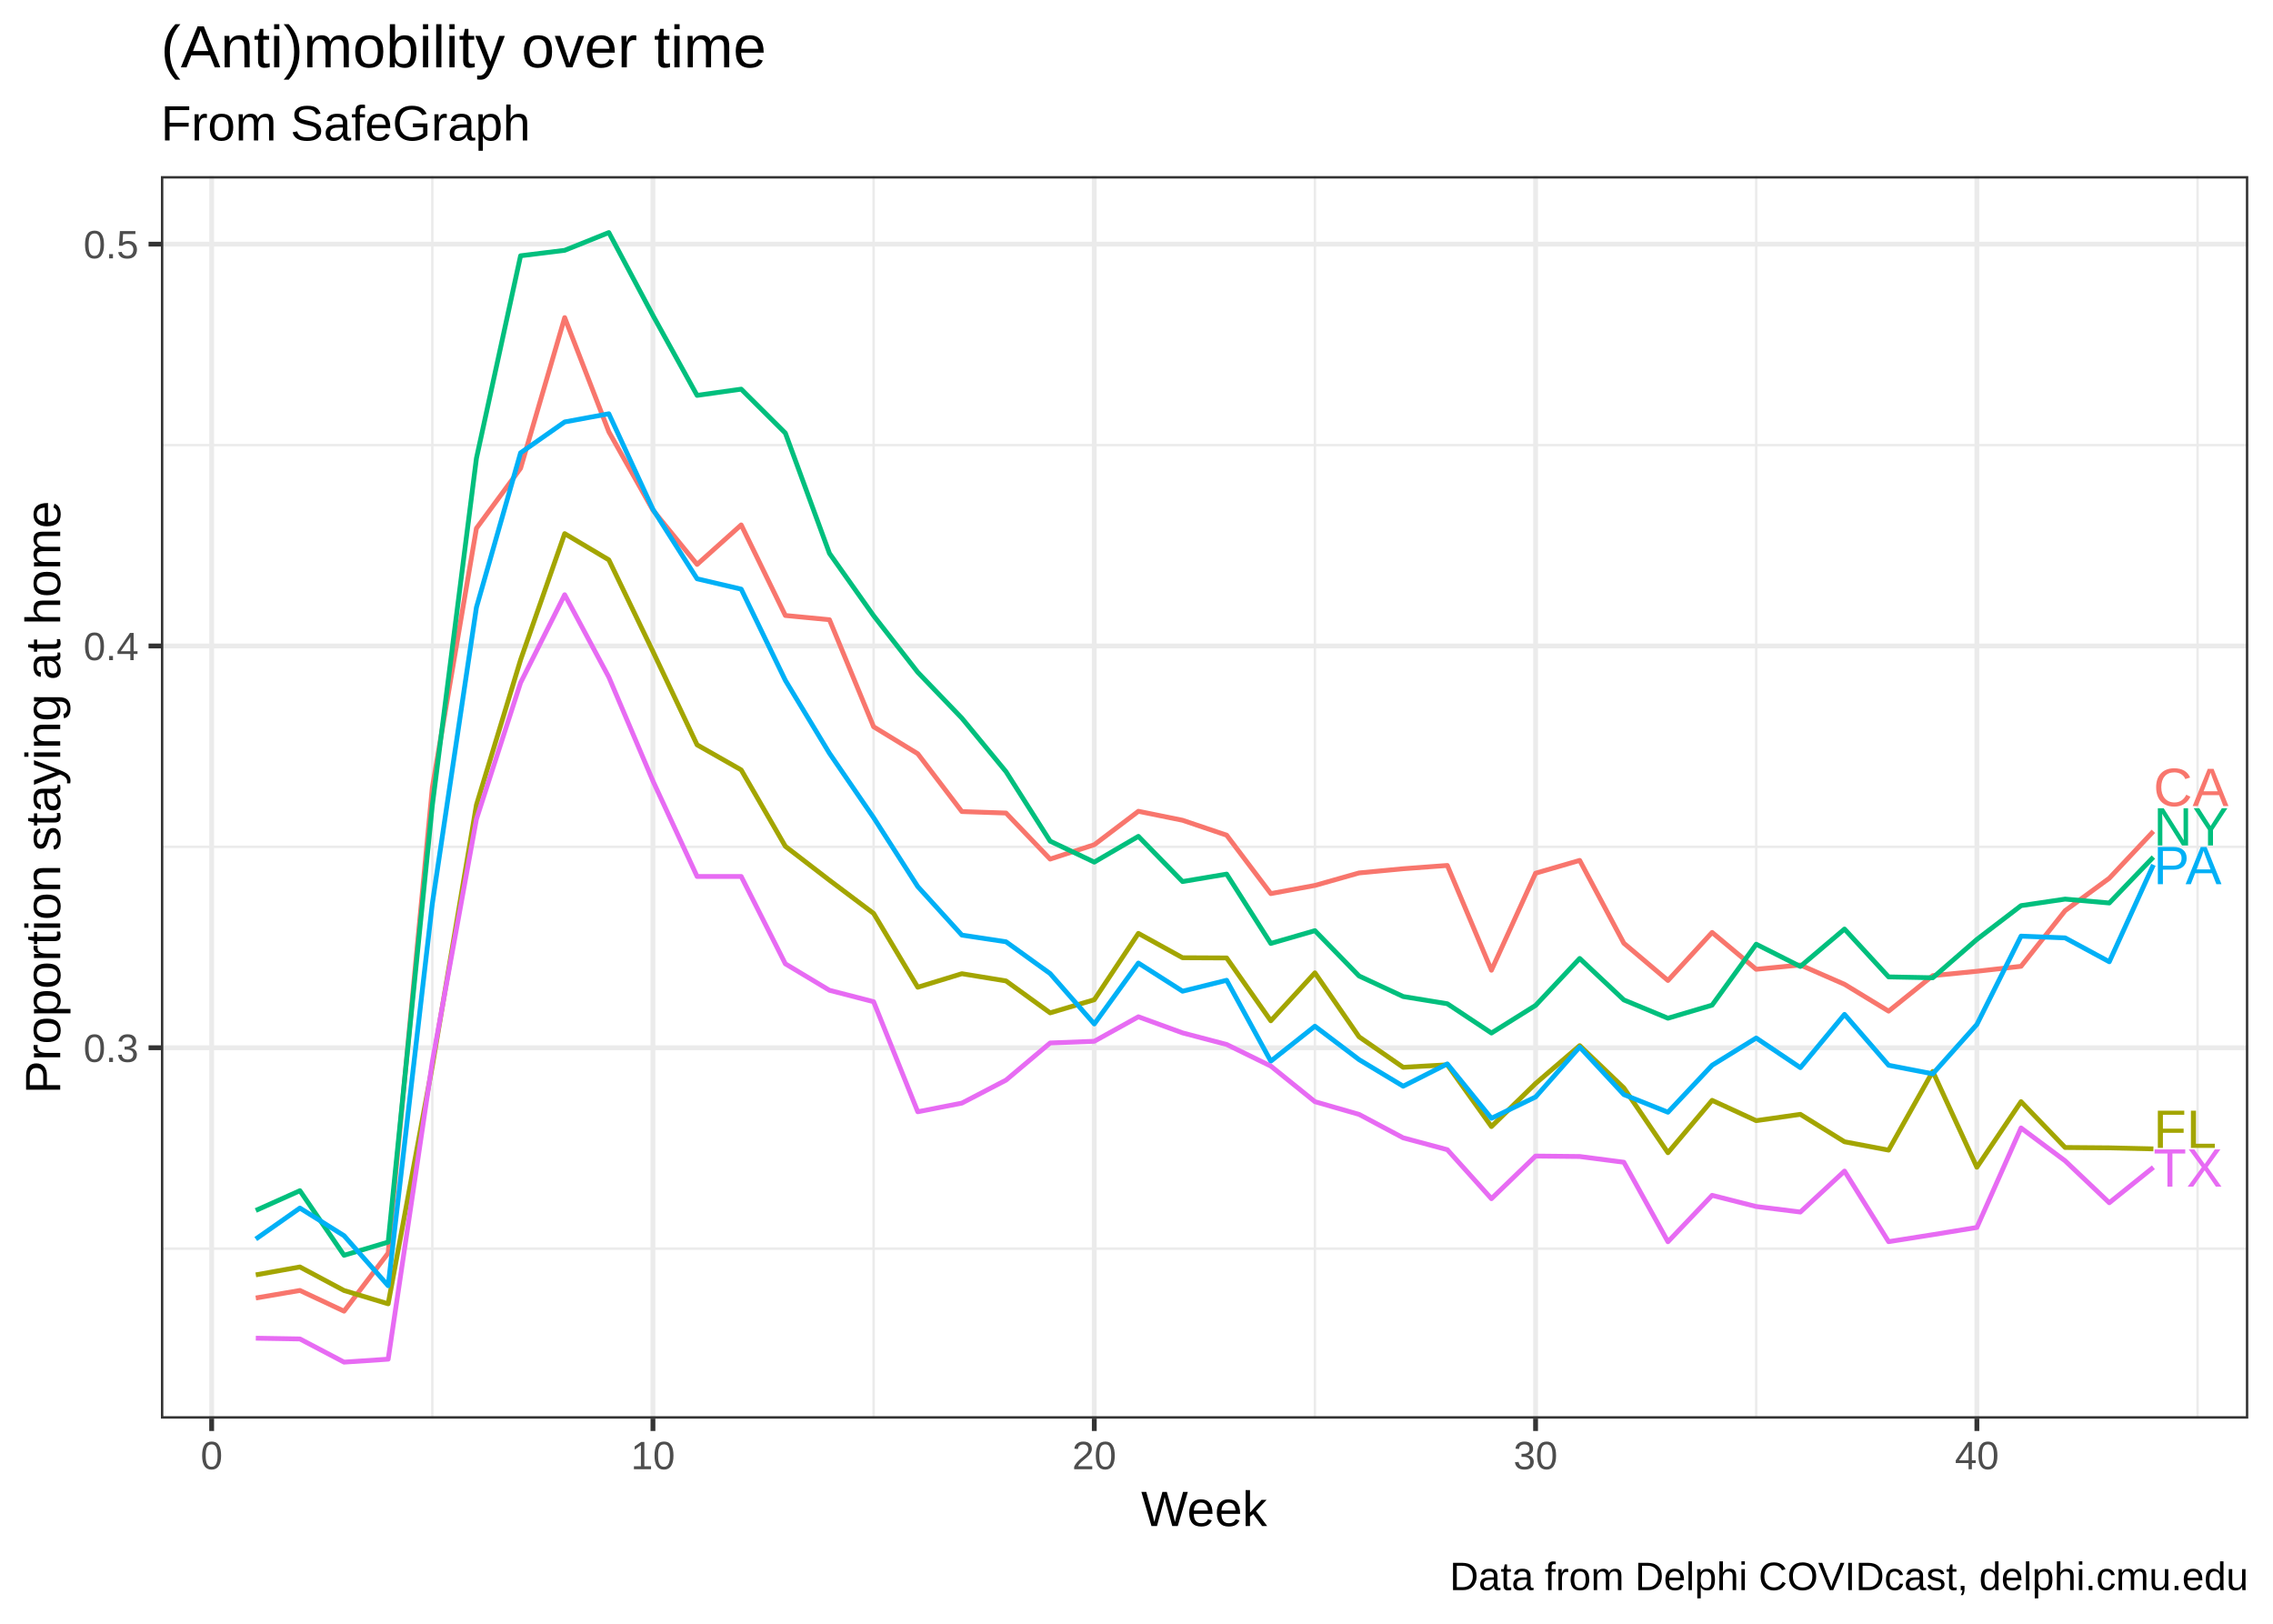
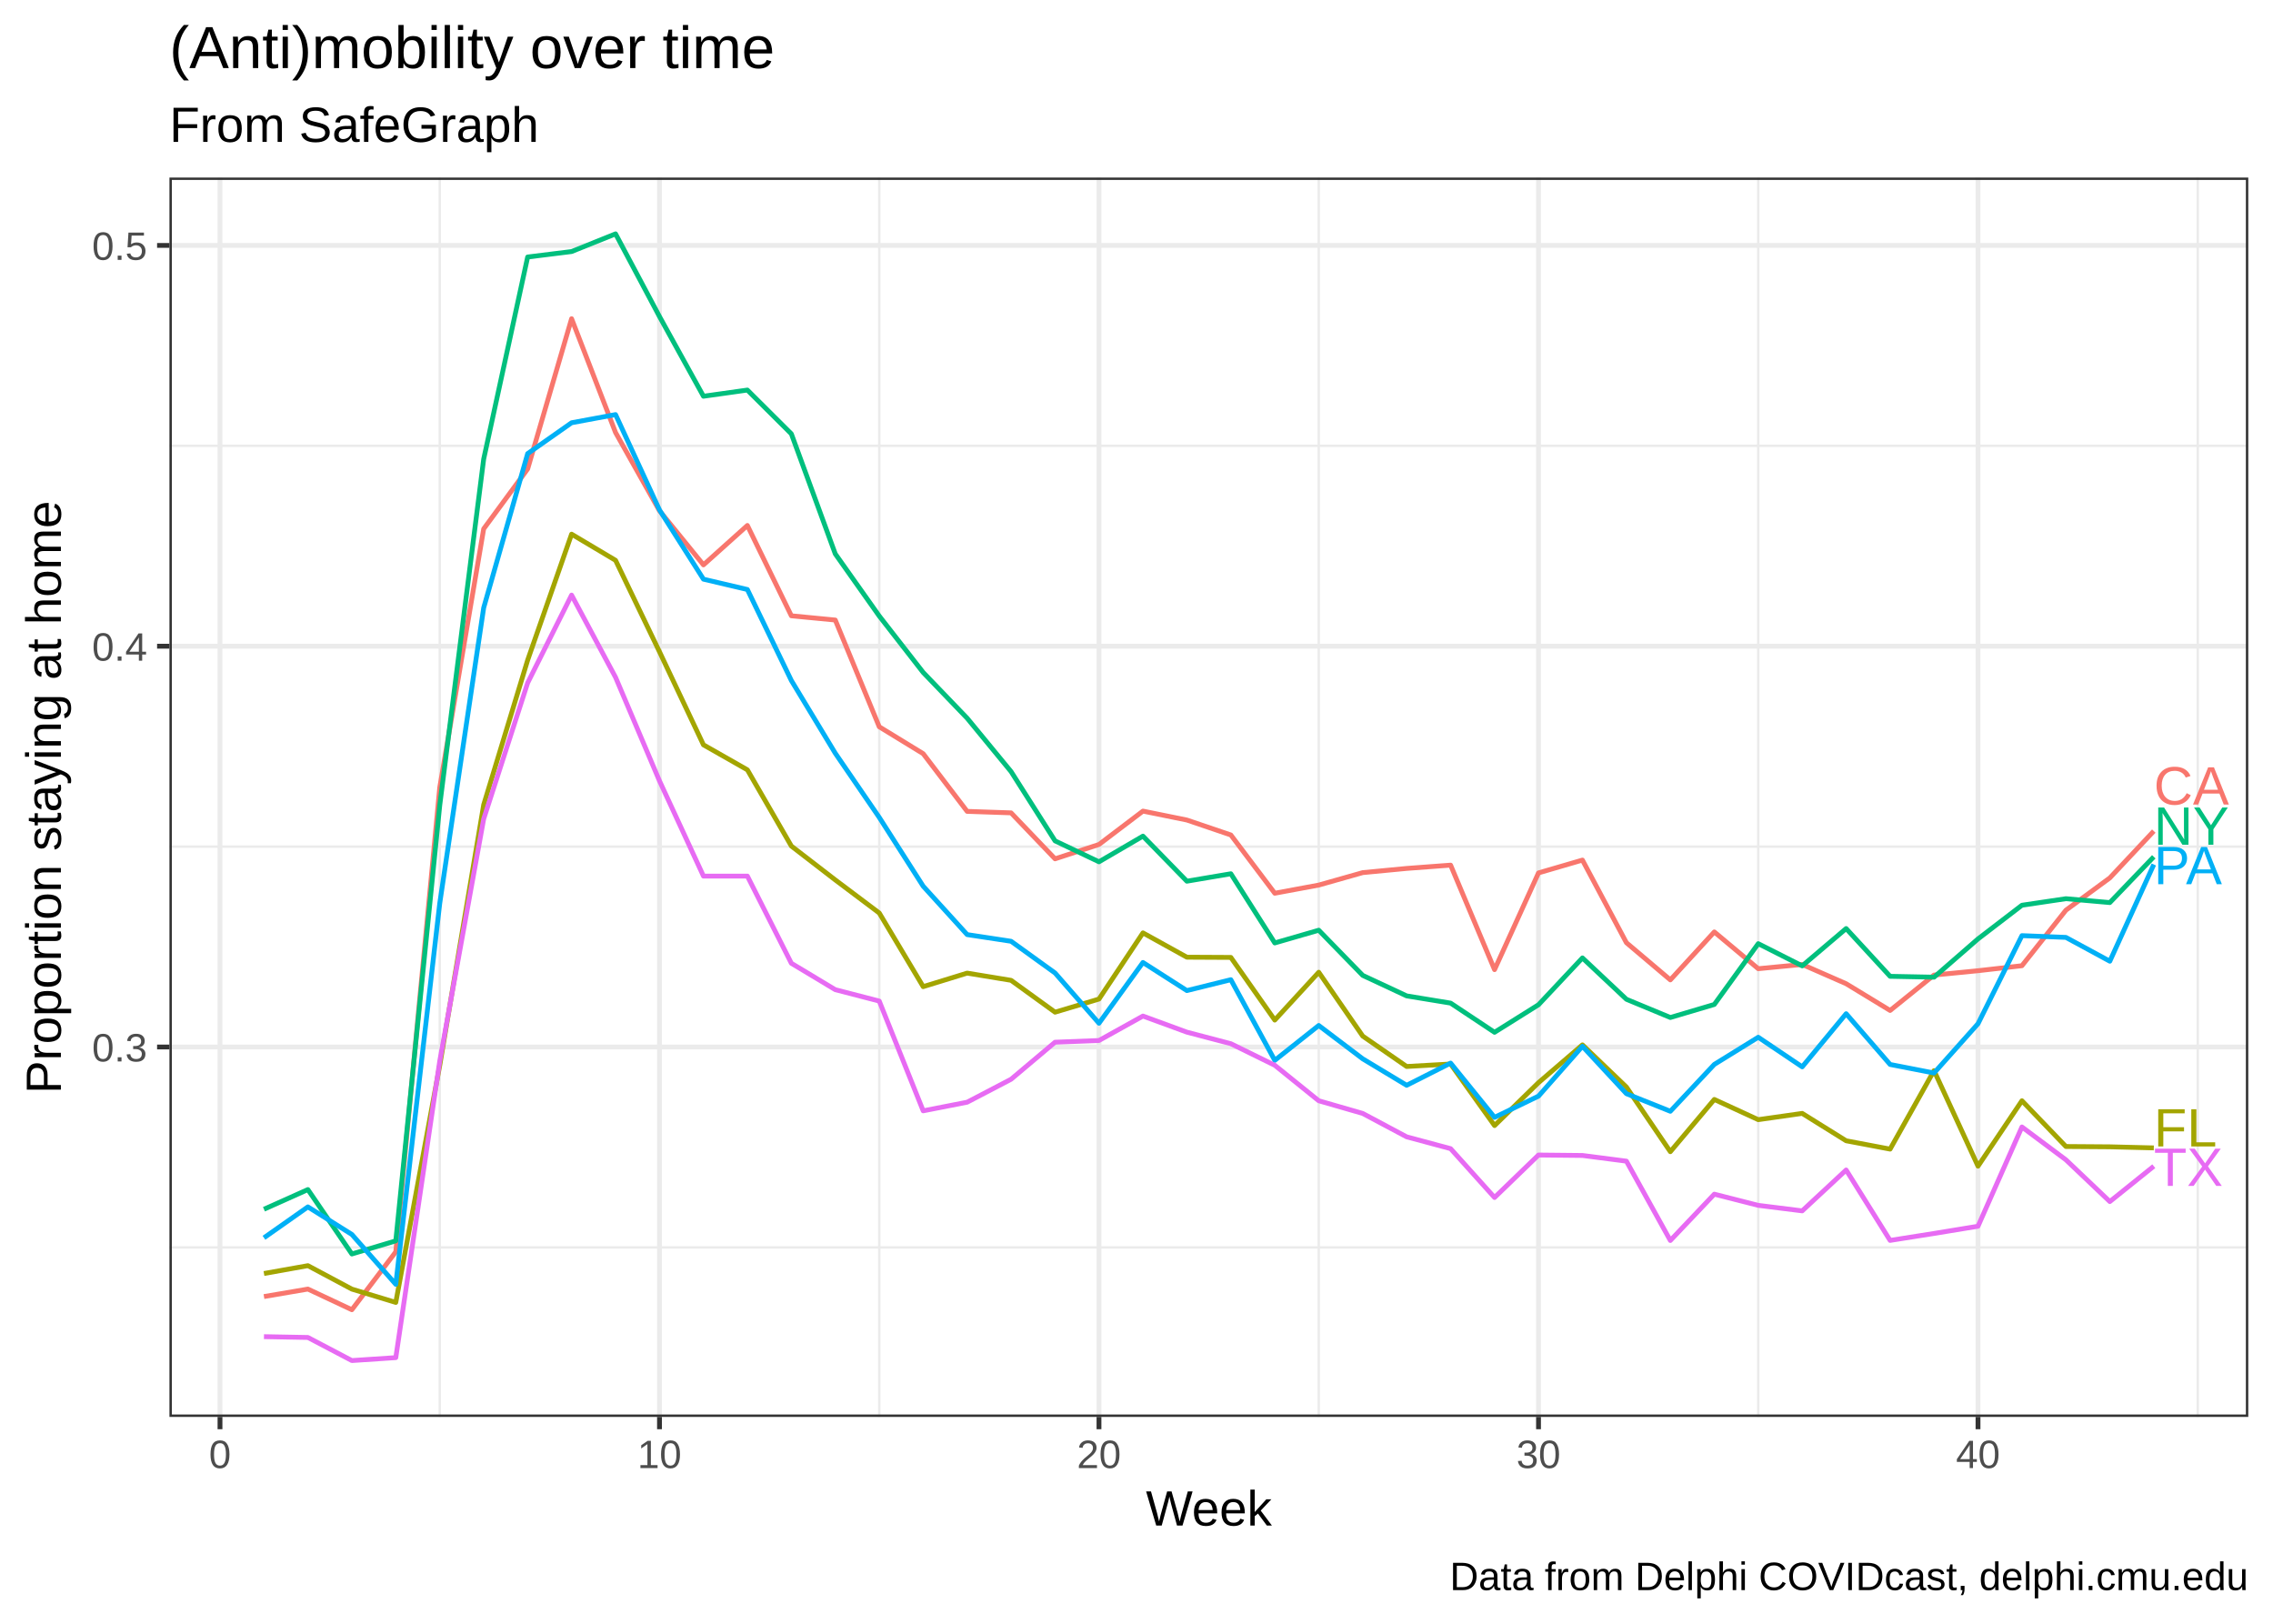
- <svg xmlns="http://www.w3.org/2000/svg" viewBox="0 0 504.00 360.00">
+ <svg xmlns="http://www.w3.org/2000/svg" class="svglite" width="504.00pt" height="360.00pt" viewBox="0 0 504.00 360.00">
  <defs>
    <style type="text/css">
-     line, polyline, polygon, path, rect, circle {
+     .svglite line, .svglite polyline, .svglite polygon, .svglite path, .svglite rect, .svglite circle {
      fill: none;
      stroke: #000000;
      stroke-linecap: round;
      stroke-linejoin: round;
      stroke-miterlimit: 10.00;
    }
+     .svglite text {
+       white-space: pre;
+     }
  </style>
  </defs>
  <rect width="100%" height="100%" style="stroke: none; fill: #FFFFFF;" />
-   <rect x="0.00" y="0.00" width="504.00" height="360.00" style="stroke-width: 1.07; stroke: #FFFFFF; fill: #FFFFFF;" />
  <defs>
-     <clipPath id="cpMzUuNjh8NDk4LjUyfDMxNC41MnwzOS4wNA==">
-       <rect x="35.68" y="39.04" width="462.84" height="275.48" />
-     </clipPath>
-   </defs>
-   <rect x="35.68" y="39.04" width="462.84" height="275.48" style="stroke-width: 1.07; stroke: none; fill: #FFFFFF;" clip-path="url(#cpMzUuNjh8NDk4LjUyfDMxNC41MnwzOS4wNA==)" />
-   <polyline points="35.68,276.84 498.52,276.84 " style="stroke-width: 0.53; stroke: #EBEBEB; stroke-linecap: butt;" clip-path="url(#cpMzUuNjh8NDk4LjUyfDMxNC41MnwzOS4wNA==)" />
-   <polyline points="35.68,187.76 498.52,187.76 " style="stroke-width: 0.53; stroke: #EBEBEB; stroke-linecap: butt;" clip-path="url(#cpMzUuNjh8NDk4LjUyfDMxNC41MnwzOS4wNA==)" />
-   <polyline points="35.68,98.68 498.52,98.68 " style="stroke-width: 0.53; stroke: #EBEBEB; stroke-linecap: butt;" clip-path="url(#cpMzUuNjh8NDk4LjUyfDMxNC41MnwzOS4wNA==)" />
-   <polyline points="95.86,314.52 95.86,39.04 " style="stroke-width: 0.53; stroke: #EBEBEB; stroke-linecap: butt;" clip-path="url(#cpMzUuNjh8NDk4LjUyfDMxNC41MnwzOS4wNA==)" />
-   <polyline points="193.71,314.52 193.71,39.04 " style="stroke-width: 0.53; stroke: #EBEBEB; stroke-linecap: butt;" clip-path="url(#cpMzUuNjh8NDk4LjUyfDMxNC41MnwzOS4wNA==)" />
-   <polyline points="291.56,314.52 291.56,39.04 " style="stroke-width: 0.53; stroke: #EBEBEB; stroke-linecap: butt;" clip-path="url(#cpMzUuNjh8NDk4LjUyfDMxNC41MnwzOS4wNA==)" />
-   <polyline points="389.41,314.52 389.41,39.04 " style="stroke-width: 0.53; stroke: #EBEBEB; stroke-linecap: butt;" clip-path="url(#cpMzUuNjh8NDk4LjUyfDMxNC41MnwzOS4wNA==)" />
-   <polyline points="487.27,314.52 487.27,39.04 " style="stroke-width: 0.53; stroke: #EBEBEB; stroke-linecap: butt;" clip-path="url(#cpMzUuNjh8NDk4LjUyfDMxNC41MnwzOS4wNA==)" />
-   <polyline points="35.68,232.30 498.52,232.30 " style="stroke-width: 1.07; stroke: #EBEBEB; stroke-linecap: butt;" clip-path="url(#cpMzUuNjh8NDk4LjUyfDMxNC41MnwzOS4wNA==)" />
-   <polyline points="35.68,143.22 498.52,143.22 " style="stroke-width: 1.07; stroke: #EBEBEB; stroke-linecap: butt;" clip-path="url(#cpMzUuNjh8NDk4LjUyfDMxNC41MnwzOS4wNA==)" />
-   <polyline points="35.68,54.13 498.52,54.13 " style="stroke-width: 1.07; stroke: #EBEBEB; stroke-linecap: butt;" clip-path="url(#cpMzUuNjh8NDk4LjUyfDMxNC41MnwzOS4wNA==)" />
-   <polyline points="46.93,314.52 46.93,39.04 " style="stroke-width: 1.07; stroke: #EBEBEB; stroke-linecap: butt;" clip-path="url(#cpMzUuNjh8NDk4LjUyfDMxNC41MnwzOS4wNA==)" />
-   <polyline points="144.78,314.52 144.78,39.04 " style="stroke-width: 1.07; stroke: #EBEBEB; stroke-linecap: butt;" clip-path="url(#cpMzUuNjh8NDk4LjUyfDMxNC41MnwzOS4wNA==)" />
-   <polyline points="242.64,314.52 242.64,39.04 " style="stroke-width: 1.07; stroke: #EBEBEB; stroke-linecap: butt;" clip-path="url(#cpMzUuNjh8NDk4LjUyfDMxNC41MnwzOS4wNA==)" />
-   <polyline points="340.49,314.52 340.49,39.04 " style="stroke-width: 1.07; stroke: #EBEBEB; stroke-linecap: butt;" clip-path="url(#cpMzUuNjh8NDk4LjUyfDMxNC41MnwzOS4wNA==)" />
-   <polyline points="438.34,314.52 438.34,39.04 " style="stroke-width: 1.07; stroke: #EBEBEB; stroke-linecap: butt;" clip-path="url(#cpMzUuNjh8NDk4LjUyfDMxNC41MnwzOS4wNA==)" />
-   <polyline points="56.72,287.78 66.50,286.11 76.29,290.70 86.07,277.82 95.86,174.60 105.64,117.13 115.43,103.82 125.21,70.42 135.00,95.73 144.78,113.11 154.57,125.14 164.35,116.38 174.14,136.46 183.92,137.40 193.71,161.13 203.50,167.11 213.28,179.93 223.07,180.26 232.85,190.47 242.64,187.28 252.42,179.87 262.21,181.86 271.99,185.17 281.78,198.12 291.56,196.31 301.35,193.54 311.13,192.61 320.92,191.88 330.70,215.11 340.49,193.60 350.27,190.76 360.06,209.12 369.84,217.38 379.63,206.73 389.41,214.90 399.20,213.95 408.99,218.23 418.77,224.18 428.56,216.31 438.34,215.34 448.13,214.24 457.91,201.90 467.70,194.71 477.48,184.31 " style="stroke-width: 1.07; stroke: #F8766D; stroke-linecap: butt;" clip-path="url(#cpMzUuNjh8NDk4LjUyfDMxNC41MnwzOS4wNA==)" />
-   <polyline points="56.72,282.65 66.50,280.90 76.29,286.12 86.07,289.07 95.86,236.36 105.64,178.46 115.43,146.30 125.21,118.31 135.00,124.13 144.78,144.45 154.57,165.14 164.35,170.70 174.14,187.64 183.92,195.16 193.71,202.51 203.50,218.88 213.28,215.88 223.07,217.48 232.85,224.56 242.64,221.65 252.42,206.94 262.21,212.34 271.99,212.39 281.78,226.32 291.56,215.69 301.35,229.87 311.13,236.63 320.92,236.08 330.70,249.77 340.49,240.22 350.27,231.83 360.06,241.20 369.84,255.57 379.63,243.96 389.41,248.46 399.20,247.06 408.99,253.14 418.77,254.99 428.56,237.55 438.34,258.79 448.13,244.25 457.91,254.41 467.70,254.49 477.48,254.72 " style="stroke-width: 1.07; stroke: #A3A500; stroke-linecap: butt;" clip-path="url(#cpMzUuNjh8NDk4LjUyfDMxNC41MnwzOS4wNA==)" />
-   <polyline points="56.72,268.37 66.50,263.99 76.29,278.31 86.07,275.39 95.86,178.56 105.64,101.62 115.43,56.71 125.21,55.50 135.00,51.56 144.78,69.94 154.57,87.66 164.35,86.28 174.14,96.02 183.92,122.69 193.71,136.51 203.50,149.05 213.28,159.22 223.07,171.09 232.85,186.49 242.64,191.14 252.42,185.43 262.21,195.45 271.99,193.80 281.78,209.17 291.56,206.34 301.35,216.38 311.13,220.94 320.92,222.54 330.70,229.03 340.49,222.91 350.27,212.50 360.06,221.69 369.84,225.75 379.63,222.85 389.41,209.34 399.20,214.27 408.99,205.98 418.77,216.59 428.56,216.78 438.34,208.28 448.13,200.79 457.91,199.34 467.70,200.20 477.48,190.02 " style="stroke-width: 1.07; stroke: #00BF7D; stroke-linecap: butt;" clip-path="url(#cpMzUuNjh8NDk4LjUyfDMxNC41MnwzOS4wNA==)" />
-   <polyline points="56.72,274.71 66.50,267.84 76.29,273.97 86.07,285.06 95.86,200.34 105.64,134.67 115.43,100.40 125.21,93.55 135.00,91.74 144.78,112.93 154.57,128.32 164.35,130.62 174.14,150.85 183.92,167.01 193.71,181.28 203.50,196.56 213.28,207.32 223.07,208.80 232.85,215.85 242.64,227.02 252.42,213.52 262.21,219.76 271.99,217.34 281.78,235.27 291.56,227.52 301.35,234.93 311.13,240.82 320.92,235.88 330.70,247.94 340.49,243.21 350.27,232.14 360.06,242.68 369.84,246.59 379.63,236.18 389.41,230.14 399.20,236.71 408.99,224.90 418.77,236.18 428.56,238.08 438.34,227.13 448.13,207.55 457.91,207.94 467.70,213.23 477.48,191.74 " style="stroke-width: 1.07; stroke: #00B0F6; stroke-linecap: butt;" clip-path="url(#cpMzUuNjh8NDk4LjUyfDMxNC41MnwzOS4wNA==)" />
-   <polyline points="56.72,296.69 66.50,296.86 76.29,302.00 86.07,301.34 95.86,235.42 105.64,181.61 115.43,151.37 125.21,131.86 135.00,150.13 144.78,173.16 154.57,194.32 164.35,194.32 174.14,213.69 183.92,219.56 193.71,222.09 203.50,246.49 213.28,244.57 223.07,239.47 232.85,231.24 242.64,230.86 252.42,225.43 262.21,229.00 271.99,231.57 281.78,236.36 291.56,244.25 301.35,247.07 311.13,252.27 320.92,254.90 330.70,265.76 340.49,256.31 350.27,256.41 360.06,257.68 369.84,275.31 379.63,265.02 389.41,267.50 399.20,268.72 408.99,259.64 418.77,275.29 428.56,273.74 438.34,272.14 448.13,250.08 457.91,257.37 467.70,266.66 477.48,258.80 " style="stroke-width: 1.07; stroke: #E76BF3; stroke-linecap: butt;" clip-path="url(#cpMzUuNjh8NDk4LjUyfDMxNC41MnwzOS4wNA==)" />
-   <g clip-path="url(#cpMzUuNjh8NDk4LjUyfDMxNC41MnwzOS4wNA==)">
-     <text x="477.48" y="263.09" style="font-size: 12.00px; fill: #E76BF3; font-family: Arial;" textLength="15.33px" lengthAdjust="spacingAndGlyphs">TX</text>
-   </g>
-   <g clip-path="url(#cpMzUuNjh8NDk4LjUyfDMxNC41MnwzOS4wNA==)">
-     <text x="477.48" y="254.50" style="font-size: 12.00px; fill: #A3A500; font-family: Arial;" textLength="14.00px" lengthAdjust="spacingAndGlyphs">FL</text>
-   </g>
-   <g clip-path="url(#cpMzUuNjh8NDk4LjUyfDMxNC41MnwzOS4wNA==)">
-     <text x="477.48" y="196.03" style="font-size: 12.00px; fill: #00B0F6; font-family: Arial;" textLength="16.01px" lengthAdjust="spacingAndGlyphs">PA</text>
-   </g>
-   <g clip-path="url(#cpMzUuNjh8NDk4LjUyfDMxNC41MnwzOS4wNA==)">
-     <text x="477.48" y="187.44" style="font-size: 12.00px; fill: #00BF7D; font-family: Arial;" textLength="16.67px" lengthAdjust="spacingAndGlyphs">NY</text>
-   </g>
-   <g clip-path="url(#cpMzUuNjh8NDk4LjUyfDMxNC41MnwzOS4wNA==)">
-     <text x="477.48" y="178.71" style="font-size: 12.00px; fill: #F8766D; font-family: Arial;" textLength="16.67px" lengthAdjust="spacingAndGlyphs">CA</text>
-   </g>
-   <rect x="35.68" y="39.04" width="462.84" height="275.48" style="stroke-width: 1.07; stroke: #333333;" clip-path="url(#cpMzUuNjh8NDk4LjUyfDMxNC41MnwzOS4wNA==)" />
-   <defs>
-     <clipPath id="cpMC4wMHw1MDQuMDB8MzYwLjAwfDAuMDA=">
+     <clipPath id="cpMC4wMHw1MDQuMDB8MC4wMHwzNjAuMDA=">
      <rect x="0.00" y="0.00" width="504.00" height="360.00" />
    </clipPath>
  </defs>
-   <g clip-path="url(#cpMC4wMHw1MDQuMDB8MzYwLjAwfDAuMDA=)">
-     <text x="18.51" y="235.45" style="font-size: 8.80px; fill: #4D4D4D; font-family: Arial;" textLength="12.23px" lengthAdjust="spacingAndGlyphs">0.3</text>
+   <g clip-path="url(#cpMC4wMHw1MDQuMDB8MC4wMHwzNjAuMDA=)">
+     <rect x="0.00" y="0.00" width="504.00" height="360.00" style="stroke-width: 1.07; stroke: #FFFFFF; fill: #FFFFFF;" />
  </g>
-   <g clip-path="url(#cpMC4wMHw1MDQuMDB8MzYwLjAwfDAuMDA=)">
-     <text x="18.51" y="146.37" style="font-size: 8.80px; fill: #4D4D4D; font-family: Arial;" textLength="12.23px" lengthAdjust="spacingAndGlyphs">0.4</text>
+   <defs>
+     <clipPath id="cpMzcuNTd8NDk4LjUyfDM5LjM2fDMxNC4xNA==">
+       <rect x="37.57" y="39.36" width="460.95" height="274.78" />
+     </clipPath>
+   </defs>
+   <g clip-path="url(#cpMzcuNTd8NDk4LjUyfDM5LjM2fDMxNC4xNA==)">
+     <rect x="37.57" y="39.36" width="460.95" height="274.78" style="stroke-width: 1.07; stroke: none; fill: #FFFFFF;" />
+     <polyline points="37.57,276.56 498.52,276.56 " style="stroke-width: 0.53; stroke: #EBEBEB; stroke-linecap: butt;" />
+     <polyline points="37.57,187.70 498.52,187.70 " style="stroke-width: 0.53; stroke: #EBEBEB; stroke-linecap: butt;" />
+     <polyline points="37.57,98.84 498.52,98.84 " style="stroke-width: 0.53; stroke: #EBEBEB; stroke-linecap: butt;" />
+     <polyline points="97.51,314.14 97.51,39.36 " style="stroke-width: 0.53; stroke: #EBEBEB; stroke-linecap: butt;" />
+     <polyline points="194.96,314.14 194.96,39.36 " style="stroke-width: 0.53; stroke: #EBEBEB; stroke-linecap: butt;" />
+     <polyline points="292.41,314.14 292.41,39.36 " style="stroke-width: 0.53; stroke: #EBEBEB; stroke-linecap: butt;" />
+     <polyline points="389.86,314.14 389.86,39.36 " style="stroke-width: 0.53; stroke: #EBEBEB; stroke-linecap: butt;" />
+     <polyline points="487.31,314.14 487.31,39.36 " style="stroke-width: 0.53; stroke: #EBEBEB; stroke-linecap: butt;" />
+     <polyline points="37.57,232.13 498.52,232.13 " style="stroke-width: 1.07; stroke: #EBEBEB; stroke-linecap: butt;" />
+     <polyline points="37.57,143.27 498.52,143.27 " style="stroke-width: 1.07; stroke: #EBEBEB; stroke-linecap: butt;" />
+     <polyline points="37.57,54.41 498.52,54.41 " style="stroke-width: 1.07; stroke: #EBEBEB; stroke-linecap: butt;" />
+     <polyline points="48.78,314.14 48.78,39.36 " style="stroke-width: 1.07; stroke: #EBEBEB; stroke-linecap: butt;" />
+     <polyline points="146.23,314.14 146.23,39.36 " style="stroke-width: 1.07; stroke: #EBEBEB; stroke-linecap: butt;" />
+     <polyline points="243.68,314.14 243.68,39.36 " style="stroke-width: 1.07; stroke: #EBEBEB; stroke-linecap: butt;" />
+     <polyline points="341.14,314.14 341.14,39.36 " style="stroke-width: 1.07; stroke: #EBEBEB; stroke-linecap: butt;" />
+     <polyline points="438.59,314.14 438.59,39.36 " style="stroke-width: 1.07; stroke: #EBEBEB; stroke-linecap: butt;" />
+     <polyline points="58.53,287.46 68.27,285.80 78.02,290.38 87.76,277.54 97.51,174.58 107.25,117.25 117.00,103.97 126.74,70.66 136.49,95.90 146.23,113.24 155.98,125.24 165.72,116.50 175.47,136.53 185.21,137.47 194.96,161.14 204.70,167.10 214.45,179.89 224.19,180.22 233.94,190.41 243.68,187.23 253.43,179.83 263.17,181.81 272.92,185.12 282.66,198.04 292.41,196.23 302.16,193.47 311.90,192.54 321.65,191.81 331.39,214.98 341.14,193.53 350.88,190.69 360.63,209.01 370.37,217.25 380.12,206.62 389.86,214.77 399.61,213.83 409.35,218.10 419.10,224.03 428.84,216.18 438.59,215.22 448.33,214.11 458.08,201.80 467.82,194.64 477.57,184.26 " style="stroke-width: 1.07; stroke: #F8766D; stroke-linecap: butt;" />
+     <polyline points="58.53,282.35 68.27,280.61 78.02,285.81 87.76,288.76 97.51,236.18 107.25,178.43 117.00,146.35 126.74,118.43 136.49,124.23 146.23,144.50 155.98,165.14 165.72,170.68 175.47,187.58 185.21,195.09 194.96,202.42 204.70,218.75 214.45,215.75 224.19,217.35 233.94,224.41 243.68,221.50 253.43,206.83 263.17,212.22 272.92,212.27 282.66,226.16 292.41,215.56 302.16,229.71 311.90,236.45 321.65,235.90 331.39,249.55 341.14,240.03 350.88,231.66 360.63,241.01 370.37,255.34 380.12,243.76 389.86,248.24 399.61,246.85 409.35,252.92 419.10,254.77 428.84,237.37 438.59,258.55 448.33,244.05 458.08,254.19 467.82,254.26 477.57,254.50 " style="stroke-width: 1.07; stroke: #A3A500; stroke-linecap: butt;" />
+     <polyline points="58.53,268.10 68.27,263.74 78.02,278.02 87.76,275.11 97.51,178.52 107.25,101.78 117.00,56.98 126.74,55.77 136.49,51.85 146.23,70.18 155.98,87.85 165.72,86.48 175.47,96.19 185.21,122.80 194.96,136.58 204.70,149.09 214.45,159.23 224.19,171.07 233.94,186.43 243.68,191.07 253.43,185.38 263.17,195.37 272.92,193.72 282.66,209.06 292.41,206.24 302.16,216.25 311.90,220.80 321.65,222.40 331.39,228.87 341.14,222.76 350.88,212.38 360.63,221.55 370.37,225.59 380.12,222.70 389.86,209.22 399.61,214.14 409.35,205.87 419.10,216.46 428.84,216.65 438.59,208.17 448.33,200.70 458.08,199.25 467.82,200.11 477.57,189.96 " style="stroke-width: 1.07; stroke: #00BF7D; stroke-linecap: butt;" />
+     <polyline points="58.53,274.43 68.27,267.58 78.02,273.69 87.76,284.75 97.51,200.25 107.25,134.75 117.00,100.57 126.74,93.73 136.49,91.92 146.23,113.06 155.98,128.41 165.72,130.70 175.47,150.88 185.21,167.00 194.96,181.23 204.70,196.48 214.45,207.21 224.19,208.69 233.94,215.72 243.68,226.86 253.43,213.39 263.17,219.62 272.92,217.21 282.66,235.09 292.41,227.36 302.16,234.75 311.90,240.62 321.65,235.70 331.39,247.73 341.14,243.02 350.88,231.97 360.63,242.48 370.37,246.38 380.12,235.99 389.86,229.97 399.61,236.53 409.35,224.75 419.10,236.00 428.84,237.90 438.59,226.97 448.33,207.44 458.08,207.83 467.82,213.11 477.57,191.67 " style="stroke-width: 1.07; stroke: #00B0F6; stroke-linecap: butt;" />
+     <polyline points="58.53,296.35 68.27,296.53 78.02,301.65 87.76,301.00 97.51,235.24 107.25,181.57 117.00,151.40 126.74,131.94 136.49,150.17 146.23,173.13 155.98,194.24 165.72,194.24 175.47,213.57 185.21,219.42 194.96,221.95 204.70,246.28 214.45,244.37 224.19,239.28 233.94,231.07 243.68,230.69 253.43,225.27 263.17,228.84 272.92,231.40 282.66,236.18 292.41,244.05 302.16,246.86 311.90,252.05 321.65,254.67 331.39,265.50 341.14,256.08 350.88,256.18 360.63,257.44 370.37,275.03 380.12,264.76 389.86,267.24 399.61,268.46 409.35,259.40 419.10,275.01 428.84,273.47 438.59,271.87 448.33,249.86 458.08,257.14 467.82,266.40 477.57,258.56 " style="stroke-width: 1.07; stroke: #E76BF3; stroke-linecap: butt;" />
+     <text x="477.57" y="262.93" style="font-size: 12.00px;fill: #E76BF3; font-family: &quot;Arial&quot;;" textLength="15.55px" lengthAdjust="spacingAndGlyphs">TX</text>
+     <text x="477.57" y="254.18" style="font-size: 12.00px;fill: #A3A500; font-family: &quot;Arial&quot;;" textLength="13.59px" lengthAdjust="spacingAndGlyphs">FL</text>
+     <text x="477.57" y="196.04" style="font-size: 12.00px;fill: #00B0F6; font-family: &quot;Arial&quot;;" textLength="14.67px" lengthAdjust="spacingAndGlyphs">PA</text>
+     <text x="477.57" y="187.29" style="font-size: 12.00px;fill: #00BF7D; font-family: &quot;Arial&quot;;" textLength="16.31px" lengthAdjust="spacingAndGlyphs">NY</text>
+     <text x="477.57" y="178.37" style="font-size: 12.00px;fill: #F8766D; font-family: &quot;Arial&quot;;" textLength="16.59px" lengthAdjust="spacingAndGlyphs">CA</text>
+     <rect x="37.57" y="39.36" width="460.95" height="274.78" style="stroke-width: 1.07; stroke: #333333;" />
  </g>
-   <g clip-path="url(#cpMC4wMHw1MDQuMDB8MzYwLjAwfDAuMDA=)">
-     <text x="18.51" y="57.28" style="font-size: 8.80px; fill: #4D4D4D; font-family: Arial;" textLength="12.23px" lengthAdjust="spacingAndGlyphs">0.5</text>
-   </g>
-   <polyline points="32.94,232.30 35.68,232.30 " style="stroke-width: 1.07; stroke: #333333; stroke-linecap: butt;" clip-path="url(#cpMC4wMHw1MDQuMDB8MzYwLjAwfDAuMDA=)" />
-   <polyline points="32.94,143.22 35.68,143.22 " style="stroke-width: 1.07; stroke: #333333; stroke-linecap: butt;" clip-path="url(#cpMC4wMHw1MDQuMDB8MzYwLjAwfDAuMDA=)" />
-   <polyline points="32.94,54.13 35.68,54.13 " style="stroke-width: 1.07; stroke: #333333; stroke-linecap: butt;" clip-path="url(#cpMC4wMHw1MDQuMDB8MzYwLjAwfDAuMDA=)" />
-   <polyline points="46.93,317.26 46.93,314.52 " style="stroke-width: 1.07; stroke: #333333; stroke-linecap: butt;" clip-path="url(#cpMC4wMHw1MDQuMDB8MzYwLjAwfDAuMDA=)" />
-   <polyline points="144.78,317.26 144.78,314.52 " style="stroke-width: 1.07; stroke: #333333; stroke-linecap: butt;" clip-path="url(#cpMC4wMHw1MDQuMDB8MzYwLjAwfDAuMDA=)" />
-   <polyline points="242.64,317.26 242.64,314.52 " style="stroke-width: 1.07; stroke: #333333; stroke-linecap: butt;" clip-path="url(#cpMC4wMHw1MDQuMDB8MzYwLjAwfDAuMDA=)" />
-   <polyline points="340.49,317.26 340.49,314.52 " style="stroke-width: 1.07; stroke: #333333; stroke-linecap: butt;" clip-path="url(#cpMC4wMHw1MDQuMDB8MzYwLjAwfDAuMDA=)" />
-   <polyline points="438.34,317.26 438.34,314.52 " style="stroke-width: 1.07; stroke: #333333; stroke-linecap: butt;" clip-path="url(#cpMC4wMHw1MDQuMDB8MzYwLjAwfDAuMDA=)" />
-   <g clip-path="url(#cpMC4wMHw1MDQuMDB8MzYwLjAwfDAuMDA=)">
-     <text x="44.48" y="325.75" style="font-size: 8.80px; fill: #4D4D4D; font-family: Arial;" textLength="4.89px" lengthAdjust="spacingAndGlyphs">0</text>
-   </g>
-   <g clip-path="url(#cpMC4wMHw1MDQuMDB8MzYwLjAwfDAuMDA=)">
-     <text x="139.89" y="325.75" style="font-size: 8.80px; fill: #4D4D4D; font-family: Arial;" textLength="9.79px" lengthAdjust="spacingAndGlyphs">10</text>
-   </g>
-   <g clip-path="url(#cpMC4wMHw1MDQuMDB8MzYwLjAwfDAuMDA=)">
-     <text x="237.74" y="325.75" style="font-size: 8.80px; fill: #4D4D4D; font-family: Arial;" textLength="9.79px" lengthAdjust="spacingAndGlyphs">20</text>
-   </g>
-   <g clip-path="url(#cpMC4wMHw1MDQuMDB8MzYwLjAwfDAuMDA=)">
-     <text x="335.59" y="325.75" style="font-size: 8.80px; fill: #4D4D4D; font-family: Arial;" textLength="9.79px" lengthAdjust="spacingAndGlyphs">30</text>
-   </g>
-   <g clip-path="url(#cpMC4wMHw1MDQuMDB8MzYwLjAwfDAuMDA=)">
-     <text x="433.45" y="325.75" style="font-size: 8.80px; fill: #4D4D4D; font-family: Arial;" textLength="9.79px" lengthAdjust="spacingAndGlyphs">40</text>
-   </g>
-   <g clip-path="url(#cpMC4wMHw1MDQuMDB8MzYwLjAwfDAuMDA=)">
-     <text x="253.04" y="338.34" style="font-size: 11.00px; font-family: Arial;" textLength="28.12px" lengthAdjust="spacingAndGlyphs">Week</text>
-   </g>
-   <g clip-path="url(#cpMC4wMHw1MDQuMDB8MzYwLjAwfDAuMDA=)">
-     <text transform="translate(13.35,242.51) rotate(-90)" style="font-size: 11.00px; font-family: Arial;" textLength="131.46px" lengthAdjust="spacingAndGlyphs">Proportion staying at home</text>
-   </g>
-   <g clip-path="url(#cpMC4wMHw1MDQuMDB8MzYwLjAwfDAuMDA=)">
-     <text x="35.68" y="31.14" style="font-size: 11.00px; font-family: Arial;" textLength="81.92px" lengthAdjust="spacingAndGlyphs">From SafeGraph</text>
-   </g>
-   <g clip-path="url(#cpMC4wMHw1MDQuMDB8MzYwLjAwfDAuMDA=)">
-     <text x="35.68" y="14.93" style="font-size: 13.20px; font-family: Arial;" textLength="134.23px" lengthAdjust="spacingAndGlyphs">(Anti)mobility over time</text>
-   </g>
-   <g clip-path="url(#cpMC4wMHw1MDQuMDB8MzYwLjAwfDAuMDA=)">
-     <text x="321.47" y="352.54" style="font-size: 8.80px; font-family: Arial;" textLength="177.05px" lengthAdjust="spacingAndGlyphs">Data from Delphi COVIDcast, delphi.cmu.edu</text>
+   <g clip-path="url(#cpMC4wMHw1MDQuMDB8MC4wMHwzNjAuMDA=)">
+     <text x="32.64" y="235.34" text-anchor="end" style="font-size: 8.80px;fill: #4D4D4D; font-family: &quot;Arial&quot;;" textLength="13.98px" lengthAdjust="spacingAndGlyphs">0.3</text>
+     <text x="32.64" y="146.48" text-anchor="end" style="font-size: 8.80px;fill: #4D4D4D; font-family: &quot;Arial&quot;;" textLength="13.98px" lengthAdjust="spacingAndGlyphs">0.4</text>
+     <text x="32.64" y="57.62" text-anchor="end" style="font-size: 8.80px;fill: #4D4D4D; font-family: &quot;Arial&quot;;" textLength="13.98px" lengthAdjust="spacingAndGlyphs">0.5</text>
+     <polyline points="34.83,232.13 37.57,232.13 " style="stroke-width: 1.07; stroke: #333333; stroke-linecap: butt;" />
+     <polyline points="34.83,143.27 37.57,143.27 " style="stroke-width: 1.07; stroke: #333333; stroke-linecap: butt;" />
+     <polyline points="34.83,54.41 37.57,54.41 " style="stroke-width: 1.07; stroke: #333333; stroke-linecap: butt;" />
+     <polyline points="48.78,316.88 48.78,314.14 " style="stroke-width: 1.07; stroke: #333333; stroke-linecap: butt;" />
+     <polyline points="146.23,316.88 146.23,314.14 " style="stroke-width: 1.07; stroke: #333333; stroke-linecap: butt;" />
+     <polyline points="243.68,316.88 243.68,314.14 " style="stroke-width: 1.07; stroke: #333333; stroke-linecap: butt;" />
+     <polyline points="341.14,316.88 341.14,314.14 " style="stroke-width: 1.07; stroke: #333333; stroke-linecap: butt;" />
+     <polyline points="438.59,316.88 438.59,314.14 " style="stroke-width: 1.07; stroke: #333333; stroke-linecap: butt;" />
+     <text x="48.78" y="325.49" text-anchor="middle" style="font-size: 8.80px;fill: #4D4D4D; font-family: &quot;Arial&quot;;" textLength="5.59px" lengthAdjust="spacingAndGlyphs">0</text>
+     <text x="146.23" y="325.49" text-anchor="middle" style="font-size: 8.80px;fill: #4D4D4D; font-family: &quot;Arial&quot;;" textLength="11.19px" lengthAdjust="spacingAndGlyphs">10</text>
+     <text x="243.68" y="325.49" text-anchor="middle" style="font-size: 8.80px;fill: #4D4D4D; font-family: &quot;Arial&quot;;" textLength="11.19px" lengthAdjust="spacingAndGlyphs">20</text>
+     <text x="341.14" y="325.49" text-anchor="middle" style="font-size: 8.80px;fill: #4D4D4D; font-family: &quot;Arial&quot;;" textLength="11.19px" lengthAdjust="spacingAndGlyphs">30</text>
+     <text x="438.59" y="325.49" text-anchor="middle" style="font-size: 8.80px;fill: #4D4D4D; font-family: &quot;Arial&quot;;" textLength="11.19px" lengthAdjust="spacingAndGlyphs">40</text>
+     <text x="268.05" y="338.23" text-anchor="middle" style="font-size: 11.00px; font-family: &quot;Arial&quot;;" textLength="30.14px" lengthAdjust="spacingAndGlyphs">Week</text>
+     <text transform="translate(13.50,176.75) rotate(-90)" text-anchor="middle" style="font-size: 11.00px; font-family: &quot;Arial&quot;;" textLength="149.80px" lengthAdjust="spacingAndGlyphs">Proportion staying at home</text>
+     <text x="37.57" y="31.46" style="font-size: 11.00px; font-family: &quot;Arial&quot;;" textLength="88.86px" lengthAdjust="spacingAndGlyphs">From SafeGraph</text>
+     <text x="37.57" y="15.10" style="font-size: 13.20px; font-family: &quot;Arial&quot;;" textLength="157.37px" lengthAdjust="spacingAndGlyphs">(Anti)mobility over time</text>
+     <text x="498.52" y="352.54" text-anchor="end" style="font-size: 8.80px; font-family: &quot;Arial&quot;;" textLength="198.46px" lengthAdjust="spacingAndGlyphs">Data from Delphi COVIDcast, delphi.cmu.edu</text>
  </g>
</svg>
